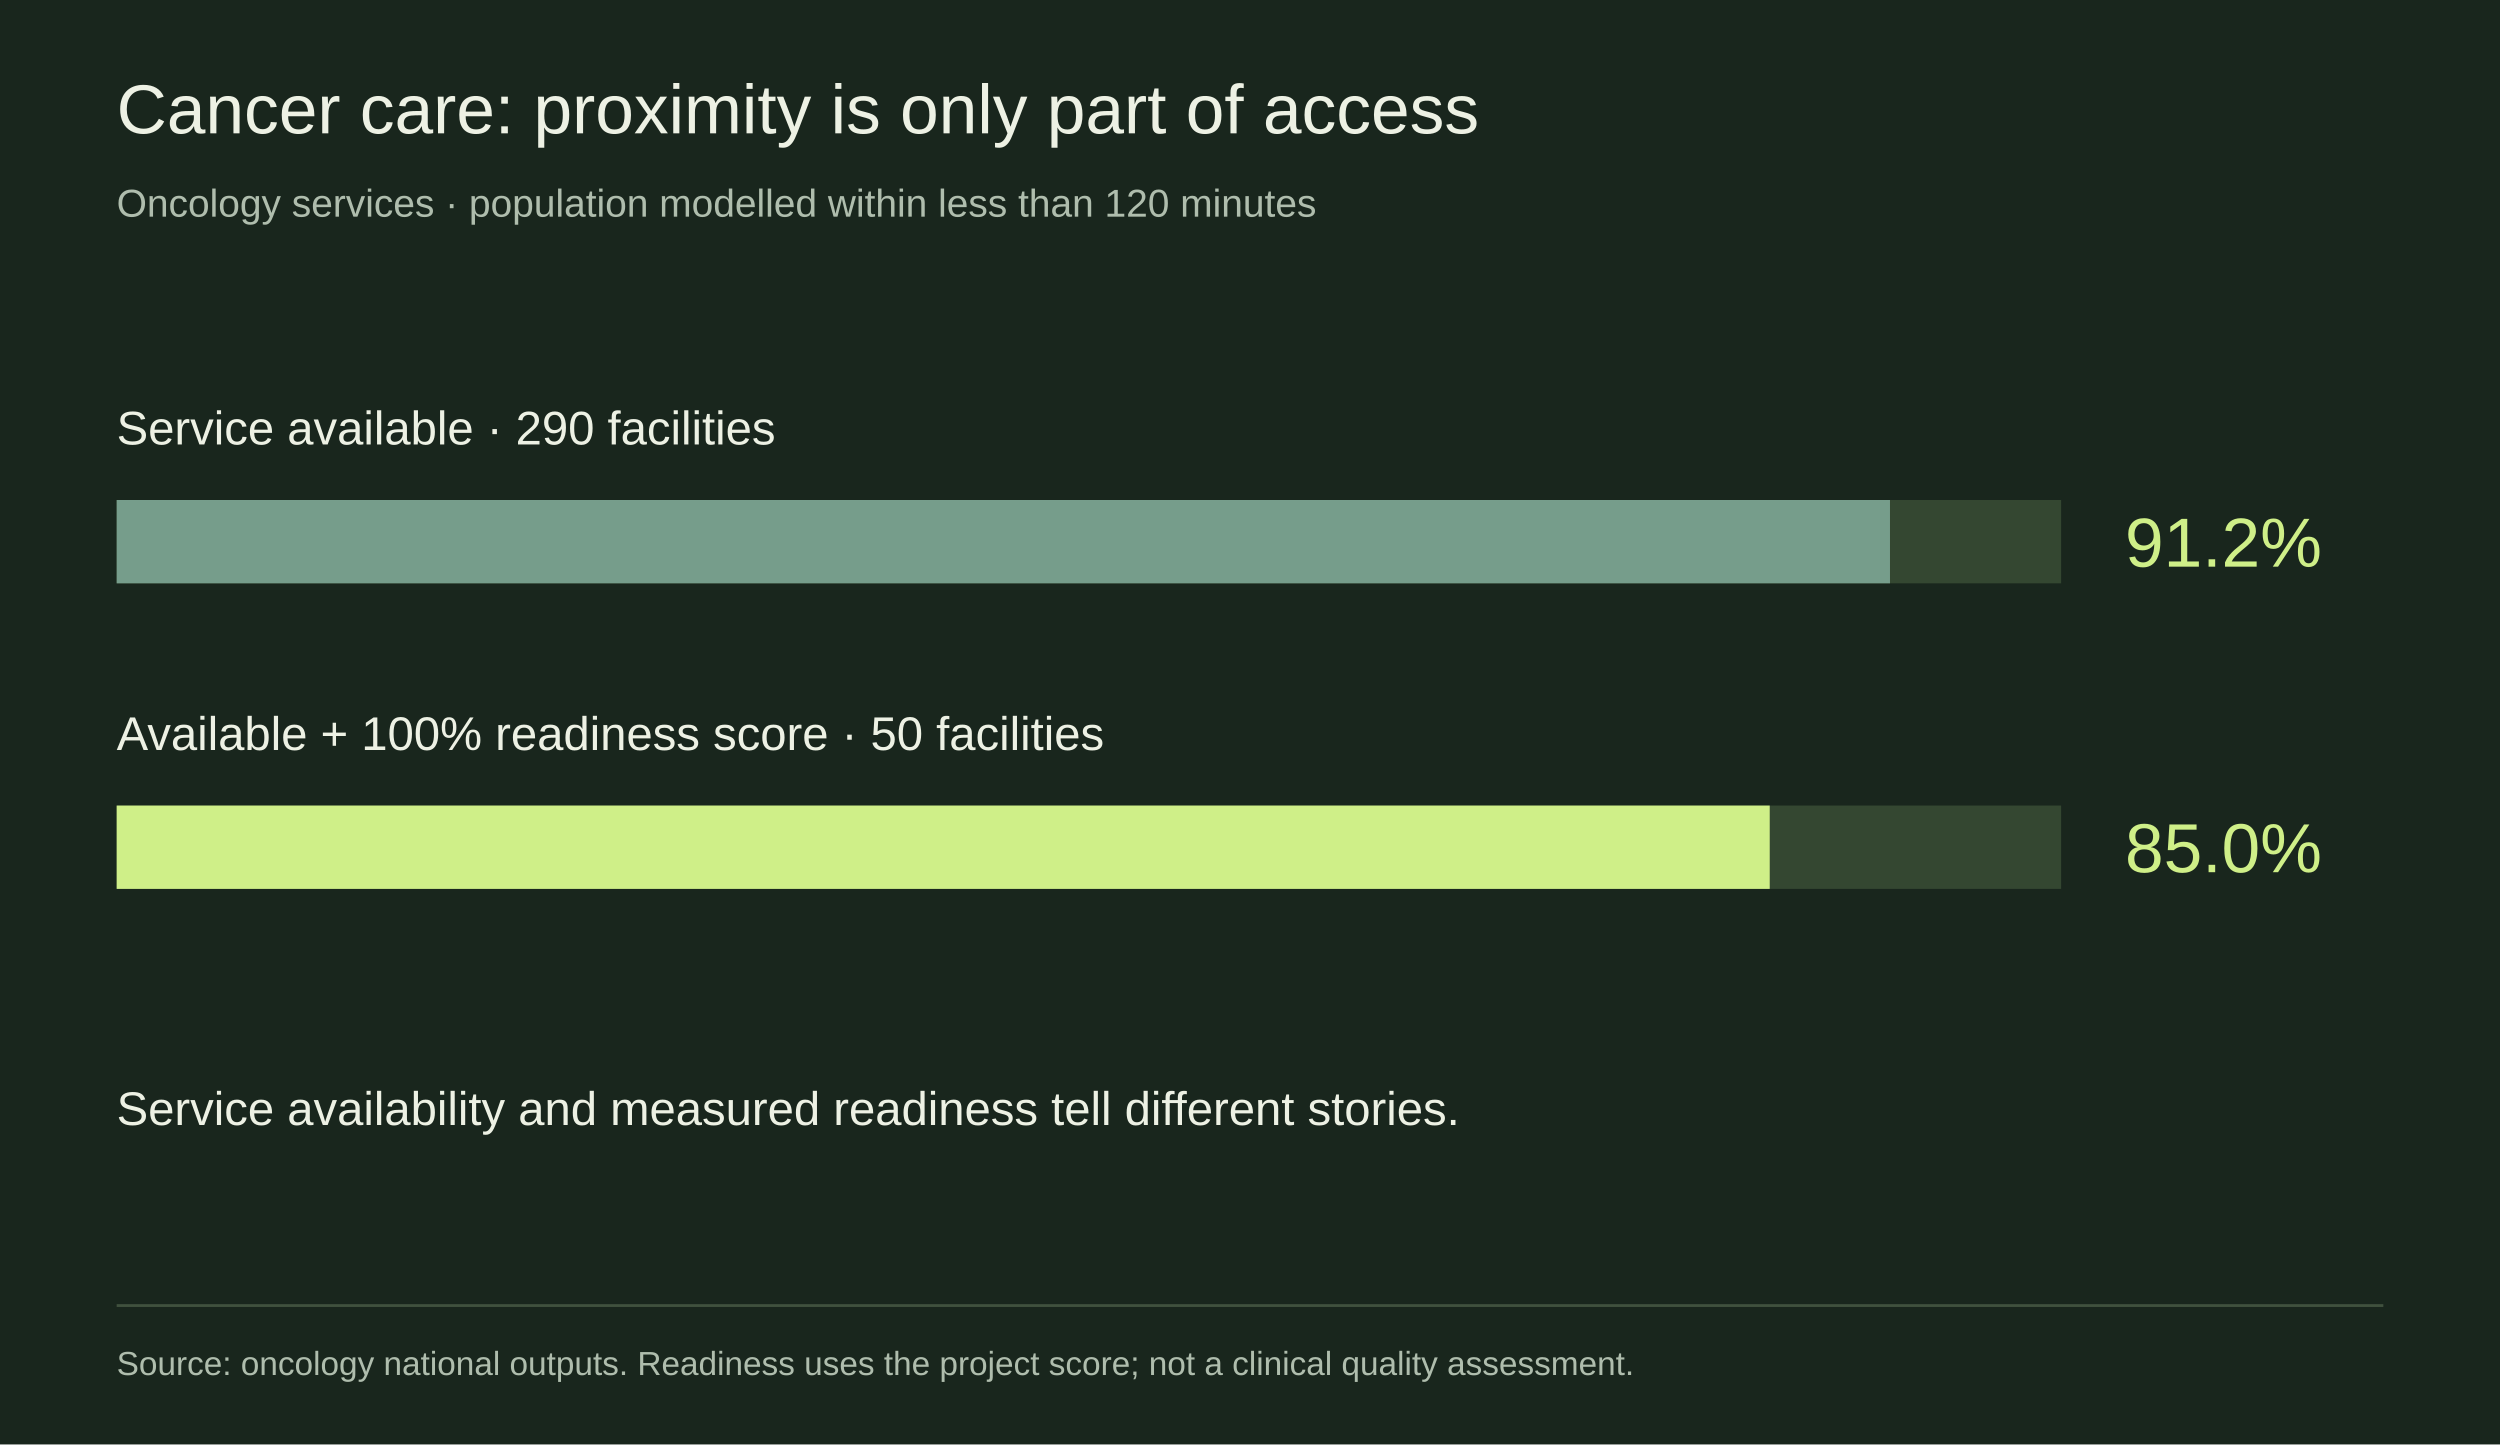
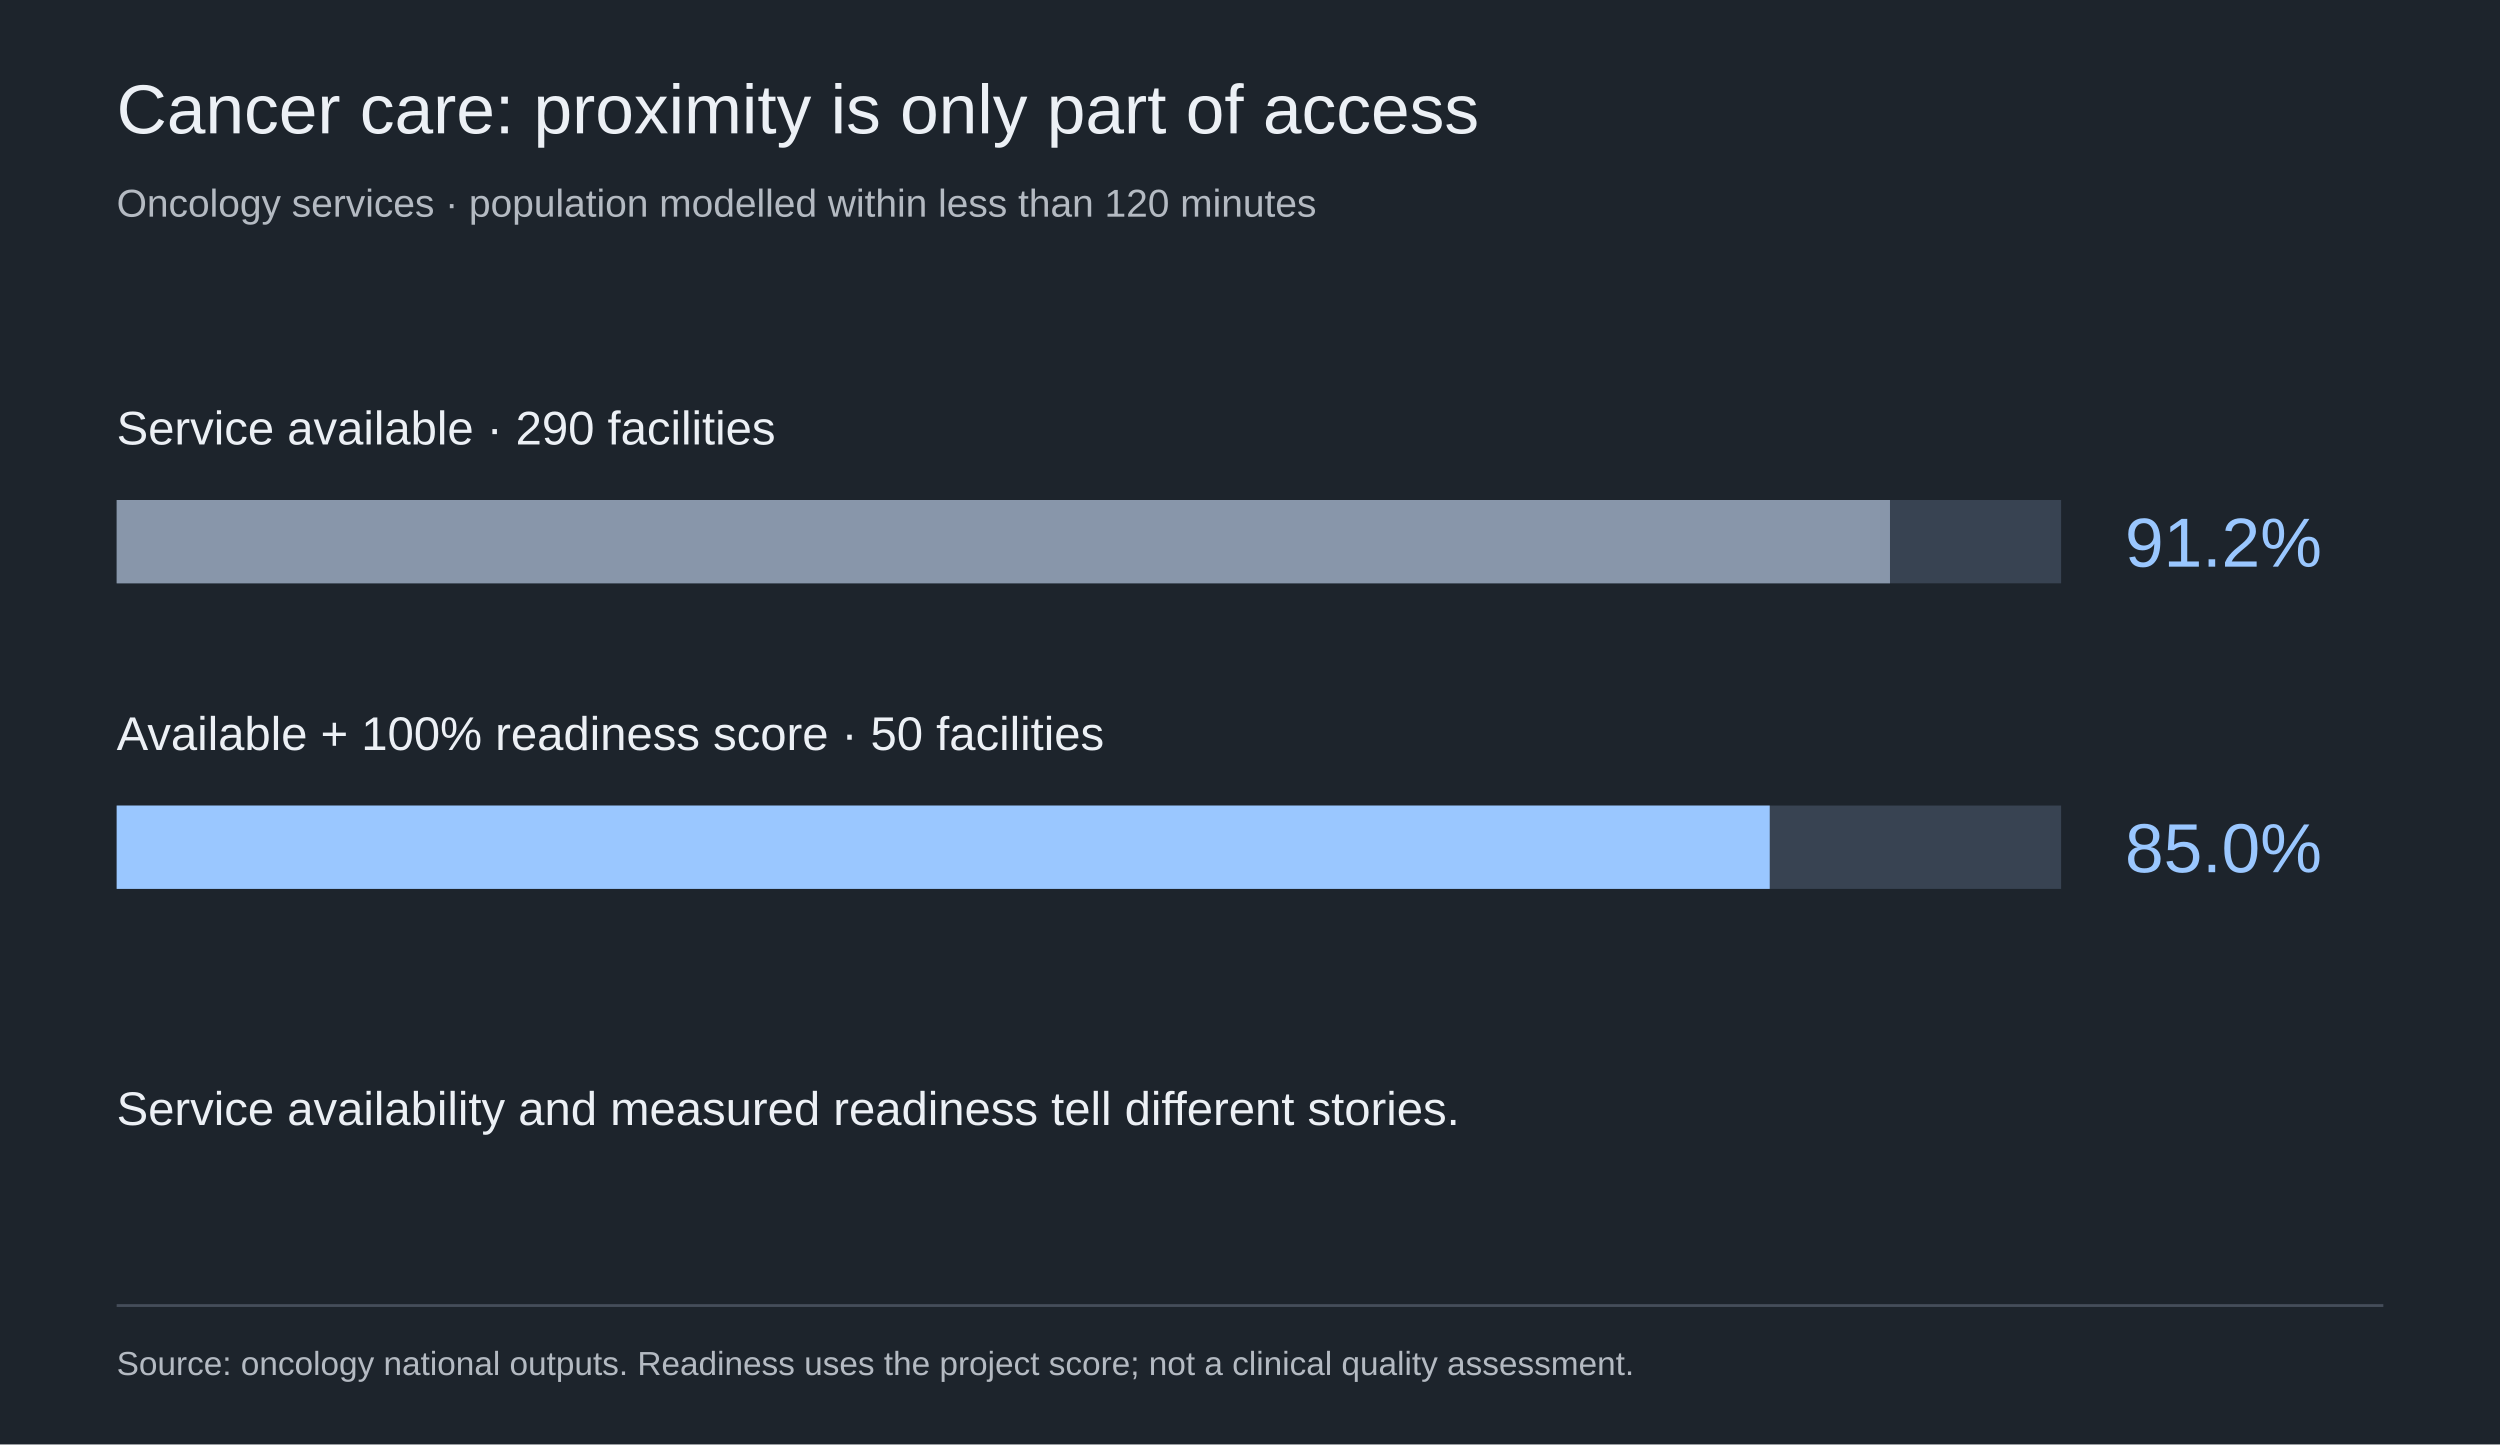
<svg xmlns="http://www.w3.org/2000/svg" viewBox="0 0 900 520" role="img">
-   <rect width="900" height="520" fill="#19261d" />
-   <style>text{font-family:Arial,sans-serif;fill:#edf1e4}.muted{fill:#afbdad;font-size:14px}.label{font-size:17px}.value{fill:#cfef88;font-size:25px}.small{fill:#afbdad;font-size:12px}</style>
+   <rect width="900" height="520" fill="#1d242c" />
+   <style>text{font-family:Arial,sans-serif;fill:#ecf0f5}.muted{fill:#b4bac2;font-size:14px}.label{font-size:17px}.value{fill:#9ac7ff;font-size:25px}.small{fill:#b4bac2;font-size:12px}</style>
  <text x="42" y="48" font-size="25">Cancer care: proximity is only part of access</text>
  <text x="42" y="78" class="muted">Oncology services · population modelled within less than 120 minutes</text>
  <text x="42" y="160" class="label">Service available · 290 facilities</text>
-   <rect x="42" y="180" width="700" height="30" fill="#344731" />
-   <rect x="42" y="180" width="638.392" height="30" fill="#769d8b" />
+   <rect x="42" y="180" width="700" height="30" fill="#384352" />
+   <rect x="42" y="180" width="638.392" height="30" fill="#8896aa" />
  <text x="765" y="204" class="value">91.2%</text>
  <text x="42" y="270" class="label">Available + 100% readiness score · 50 facilities</text>
-   <rect x="42" y="290" width="700" height="30" fill="#344731" />
-   <rect x="42" y="290" width="595.103" height="30" fill="#cfef88" />
+   <rect x="42" y="290" width="700" height="30" fill="#384352" />
+   <rect x="42" y="290" width="595.103" height="30" fill="#9ac7ff" />
  <text x="765" y="314" class="value">85.0%</text>
  <text x="42" y="405" class="label">Service availability and measured readiness tell different stories.</text>
-   <path d="M42 470H858" stroke="#40513e" />
+   <path d="M42 470H858" stroke="#454d5a" />
  <text x="42" y="495" class="small">Source: oncology national outputs. Readiness uses the project score; not a clinical quality assessment.</text>
</svg>
